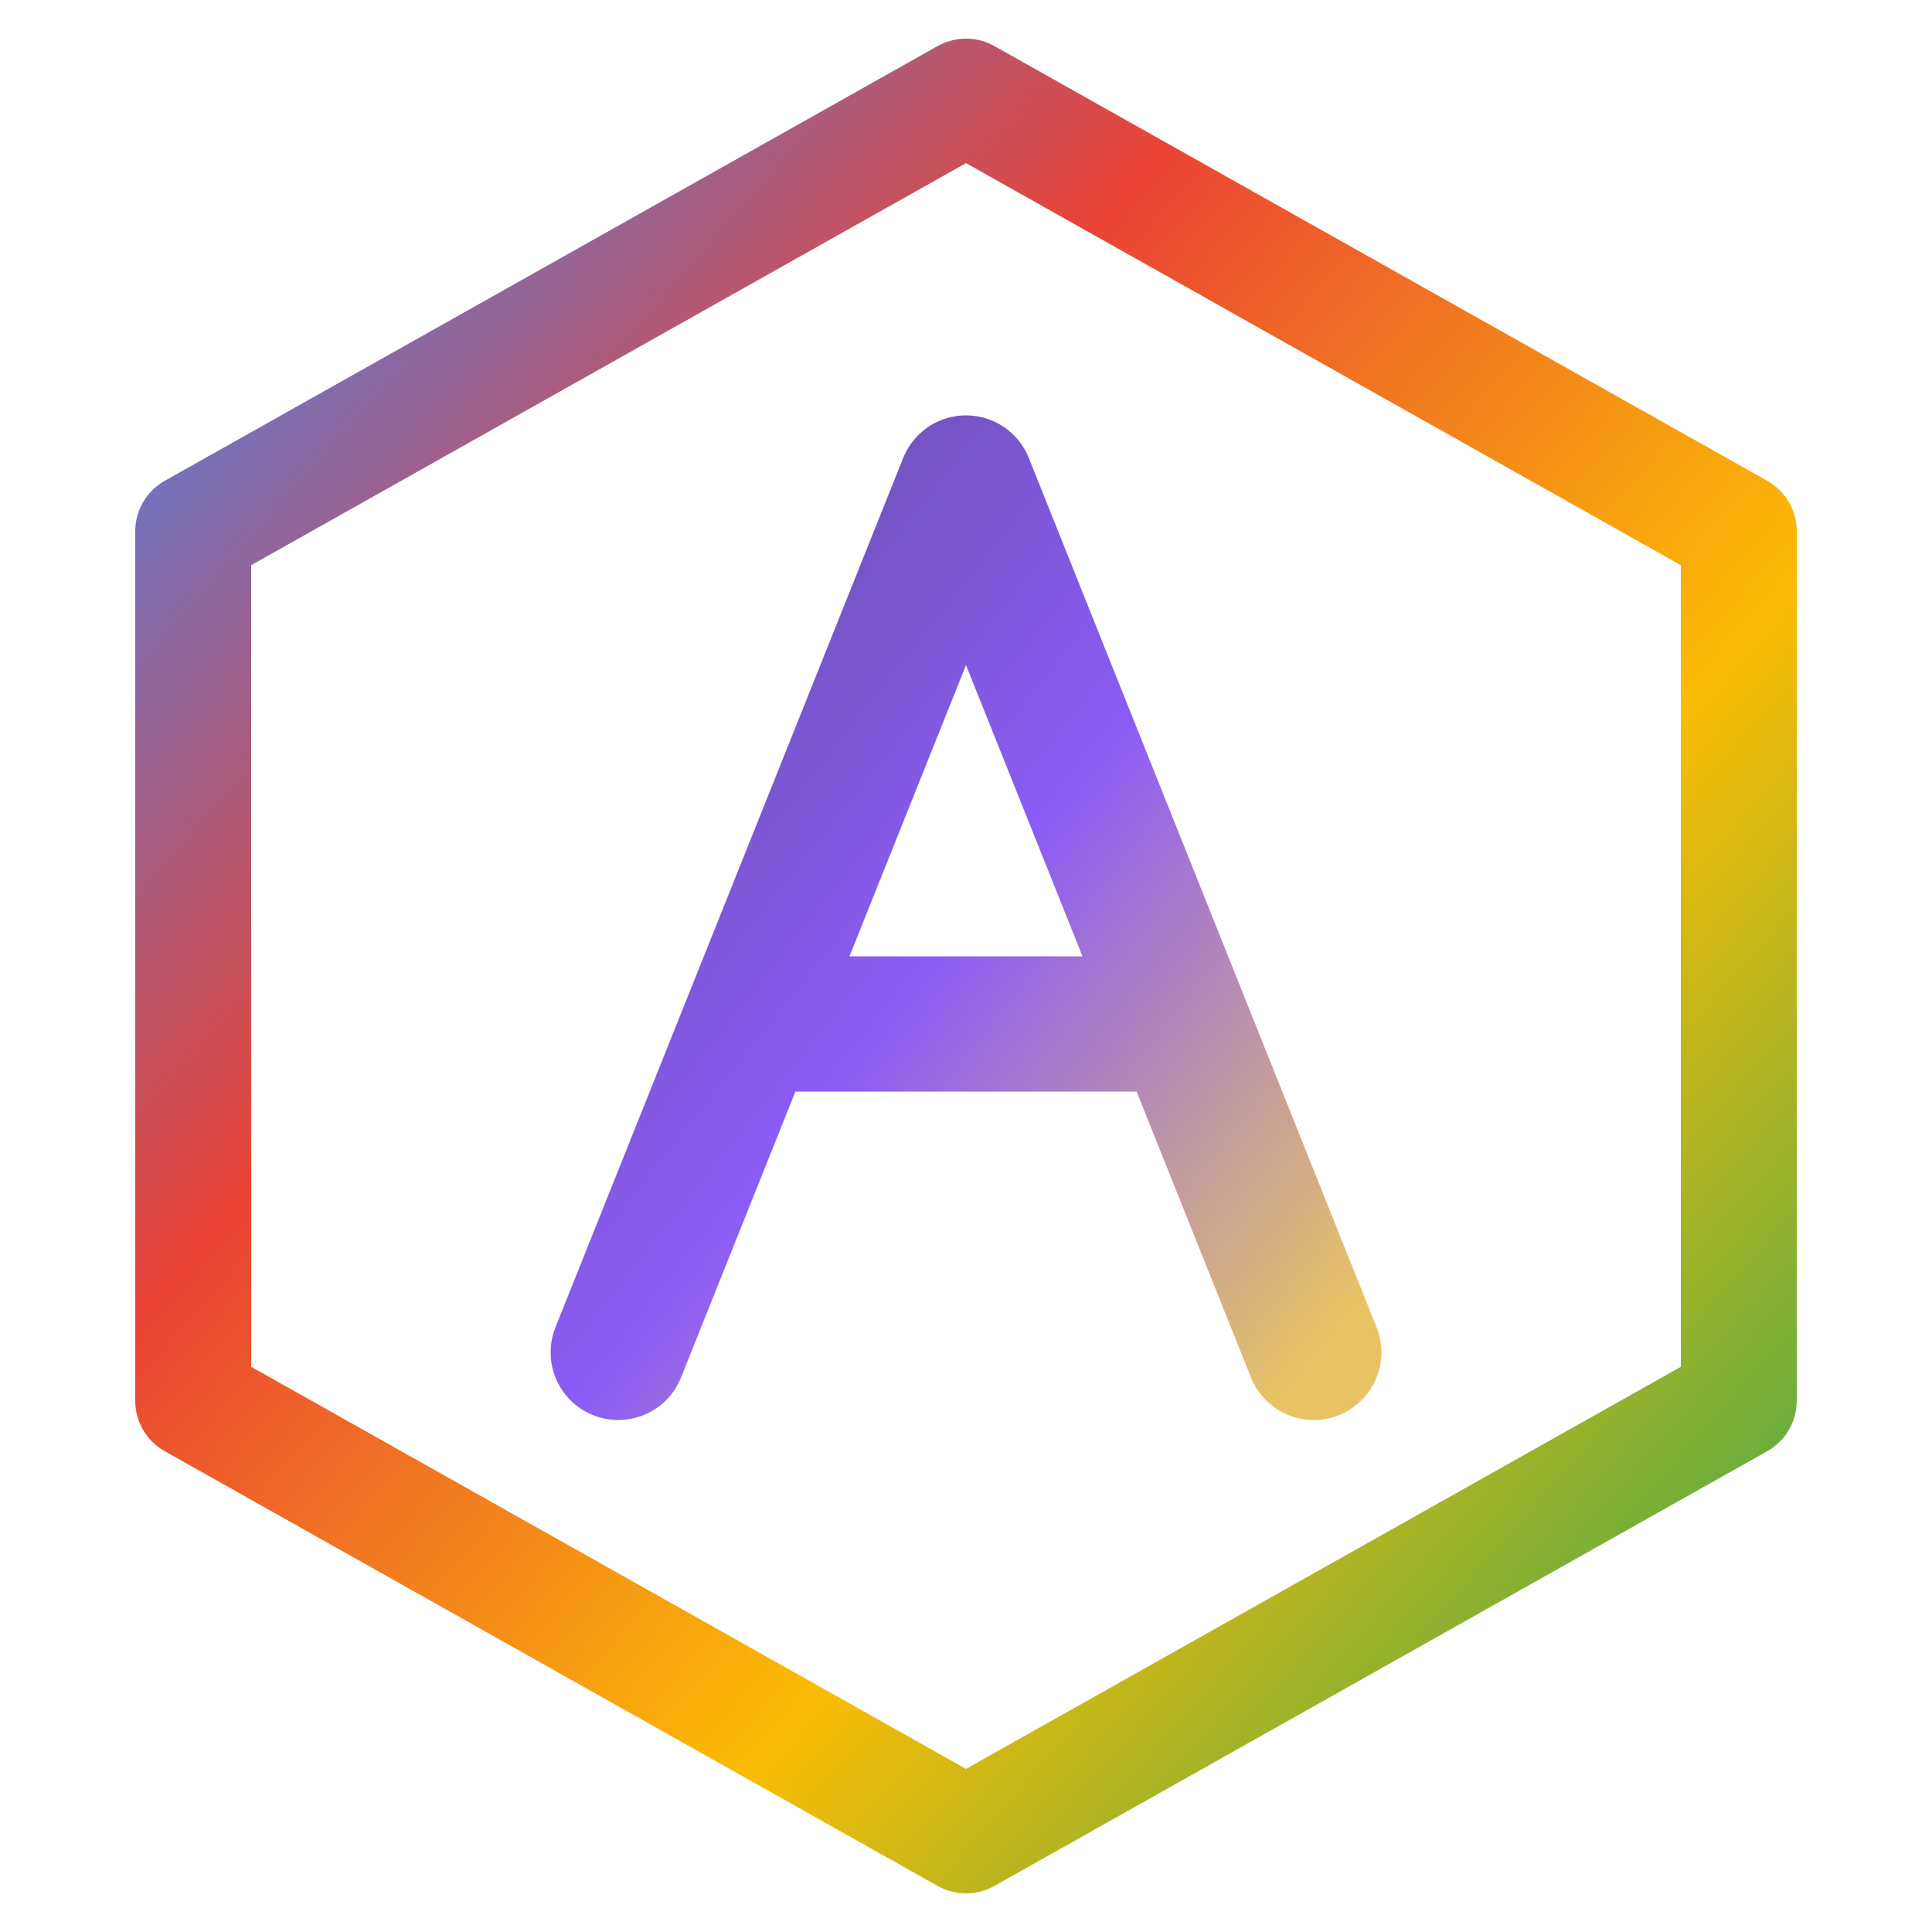
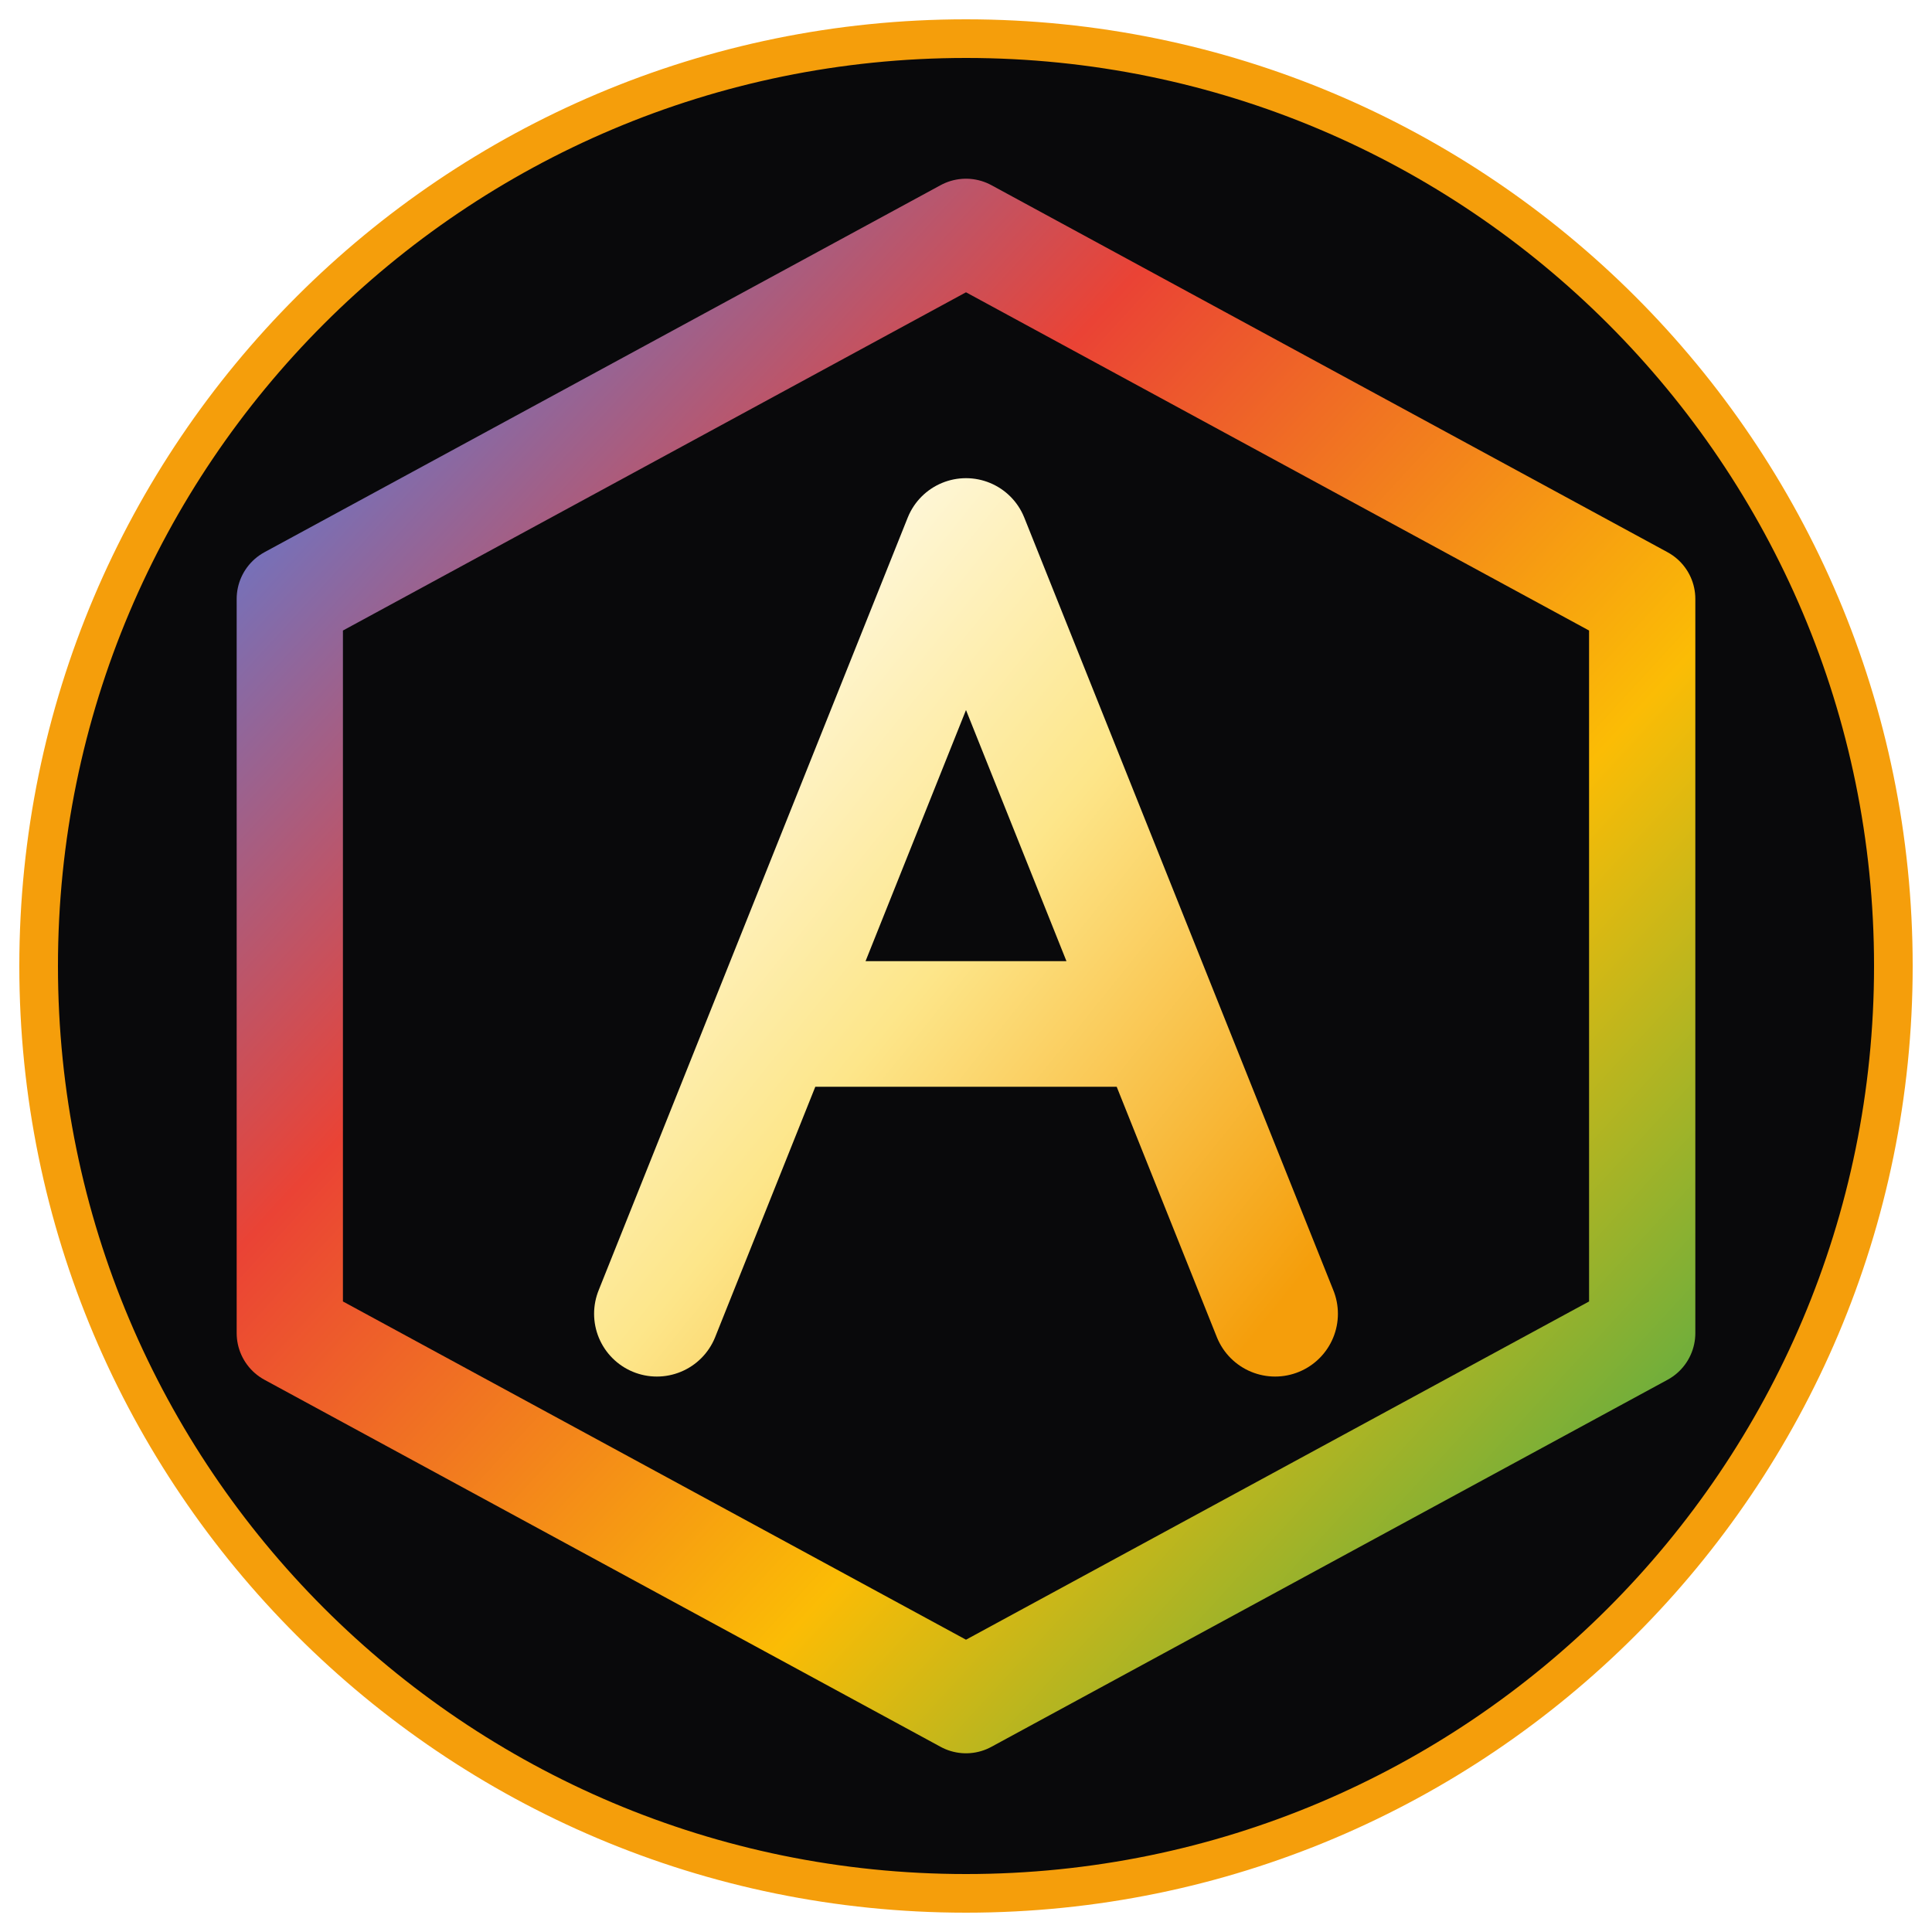
<svg xmlns="http://www.w3.org/2000/svg" viewBox="0 0 100 100" width="64" height="64">
-   <polygon points="50 5, 90 27.5, 90 72.5, 50 95, 10 72.5, 10 27.5" fill="none" stroke="url(#fav-stroke)" stroke-width="6" stroke-linecap="round" stroke-linejoin="round" />
-   <path d="M 32 70 L 50 25 L 68 70 M 39 53 L 61 53" fill="none" stroke="url(#fav-monogram)" stroke-width="7" stroke-linecap="round" stroke-linejoin="round" />
+   <circle cx="50" cy="50" r="48" fill="#09090b" stroke="#f59e0b" stroke-width="2" />
+   <polygon points="50 12, 85 31, 85 69, 50 88, 15 69, 15 31" fill="none" stroke="url(#fav-stroke)" stroke-width="5.5" stroke-linecap="round" stroke-linejoin="round" />
+   <path d="M 34 68 L 50 28 L 66 68 M 40 53 L 60 53" fill="none" stroke="url(#fav-monogram)" stroke-width="6.5" stroke-linecap="round" stroke-linejoin="round" />
  <defs>
    <linearGradient id="fav-stroke" x1="0%" y1="0%" x2="100%" y2="100%">
      <stop offset="0%" stop-color="#4285F4" />
      <stop offset="33%" stop-color="#EA4335" />
      <stop offset="66%" stop-color="#FBBC05" />
      <stop offset="100%" stop-color="#34A853" />
    </linearGradient>
    <linearGradient id="fav-monogram" x1="0%" y1="0%" x2="100%" y2="100%">
-       <stop offset="0%" stop-color="#6750a4" />
-       <stop offset="50%" stop-color="#8b5cf6" />
-       <stop offset="100%" stop-color="#e7c365" />
+       <stop offset="0%" stop-color="#ffffff" />
+       <stop offset="50%" stop-color="#fde68a" />
+       <stop offset="100%" stop-color="#f59e0b" />
    </linearGradient>
  </defs>
</svg>
